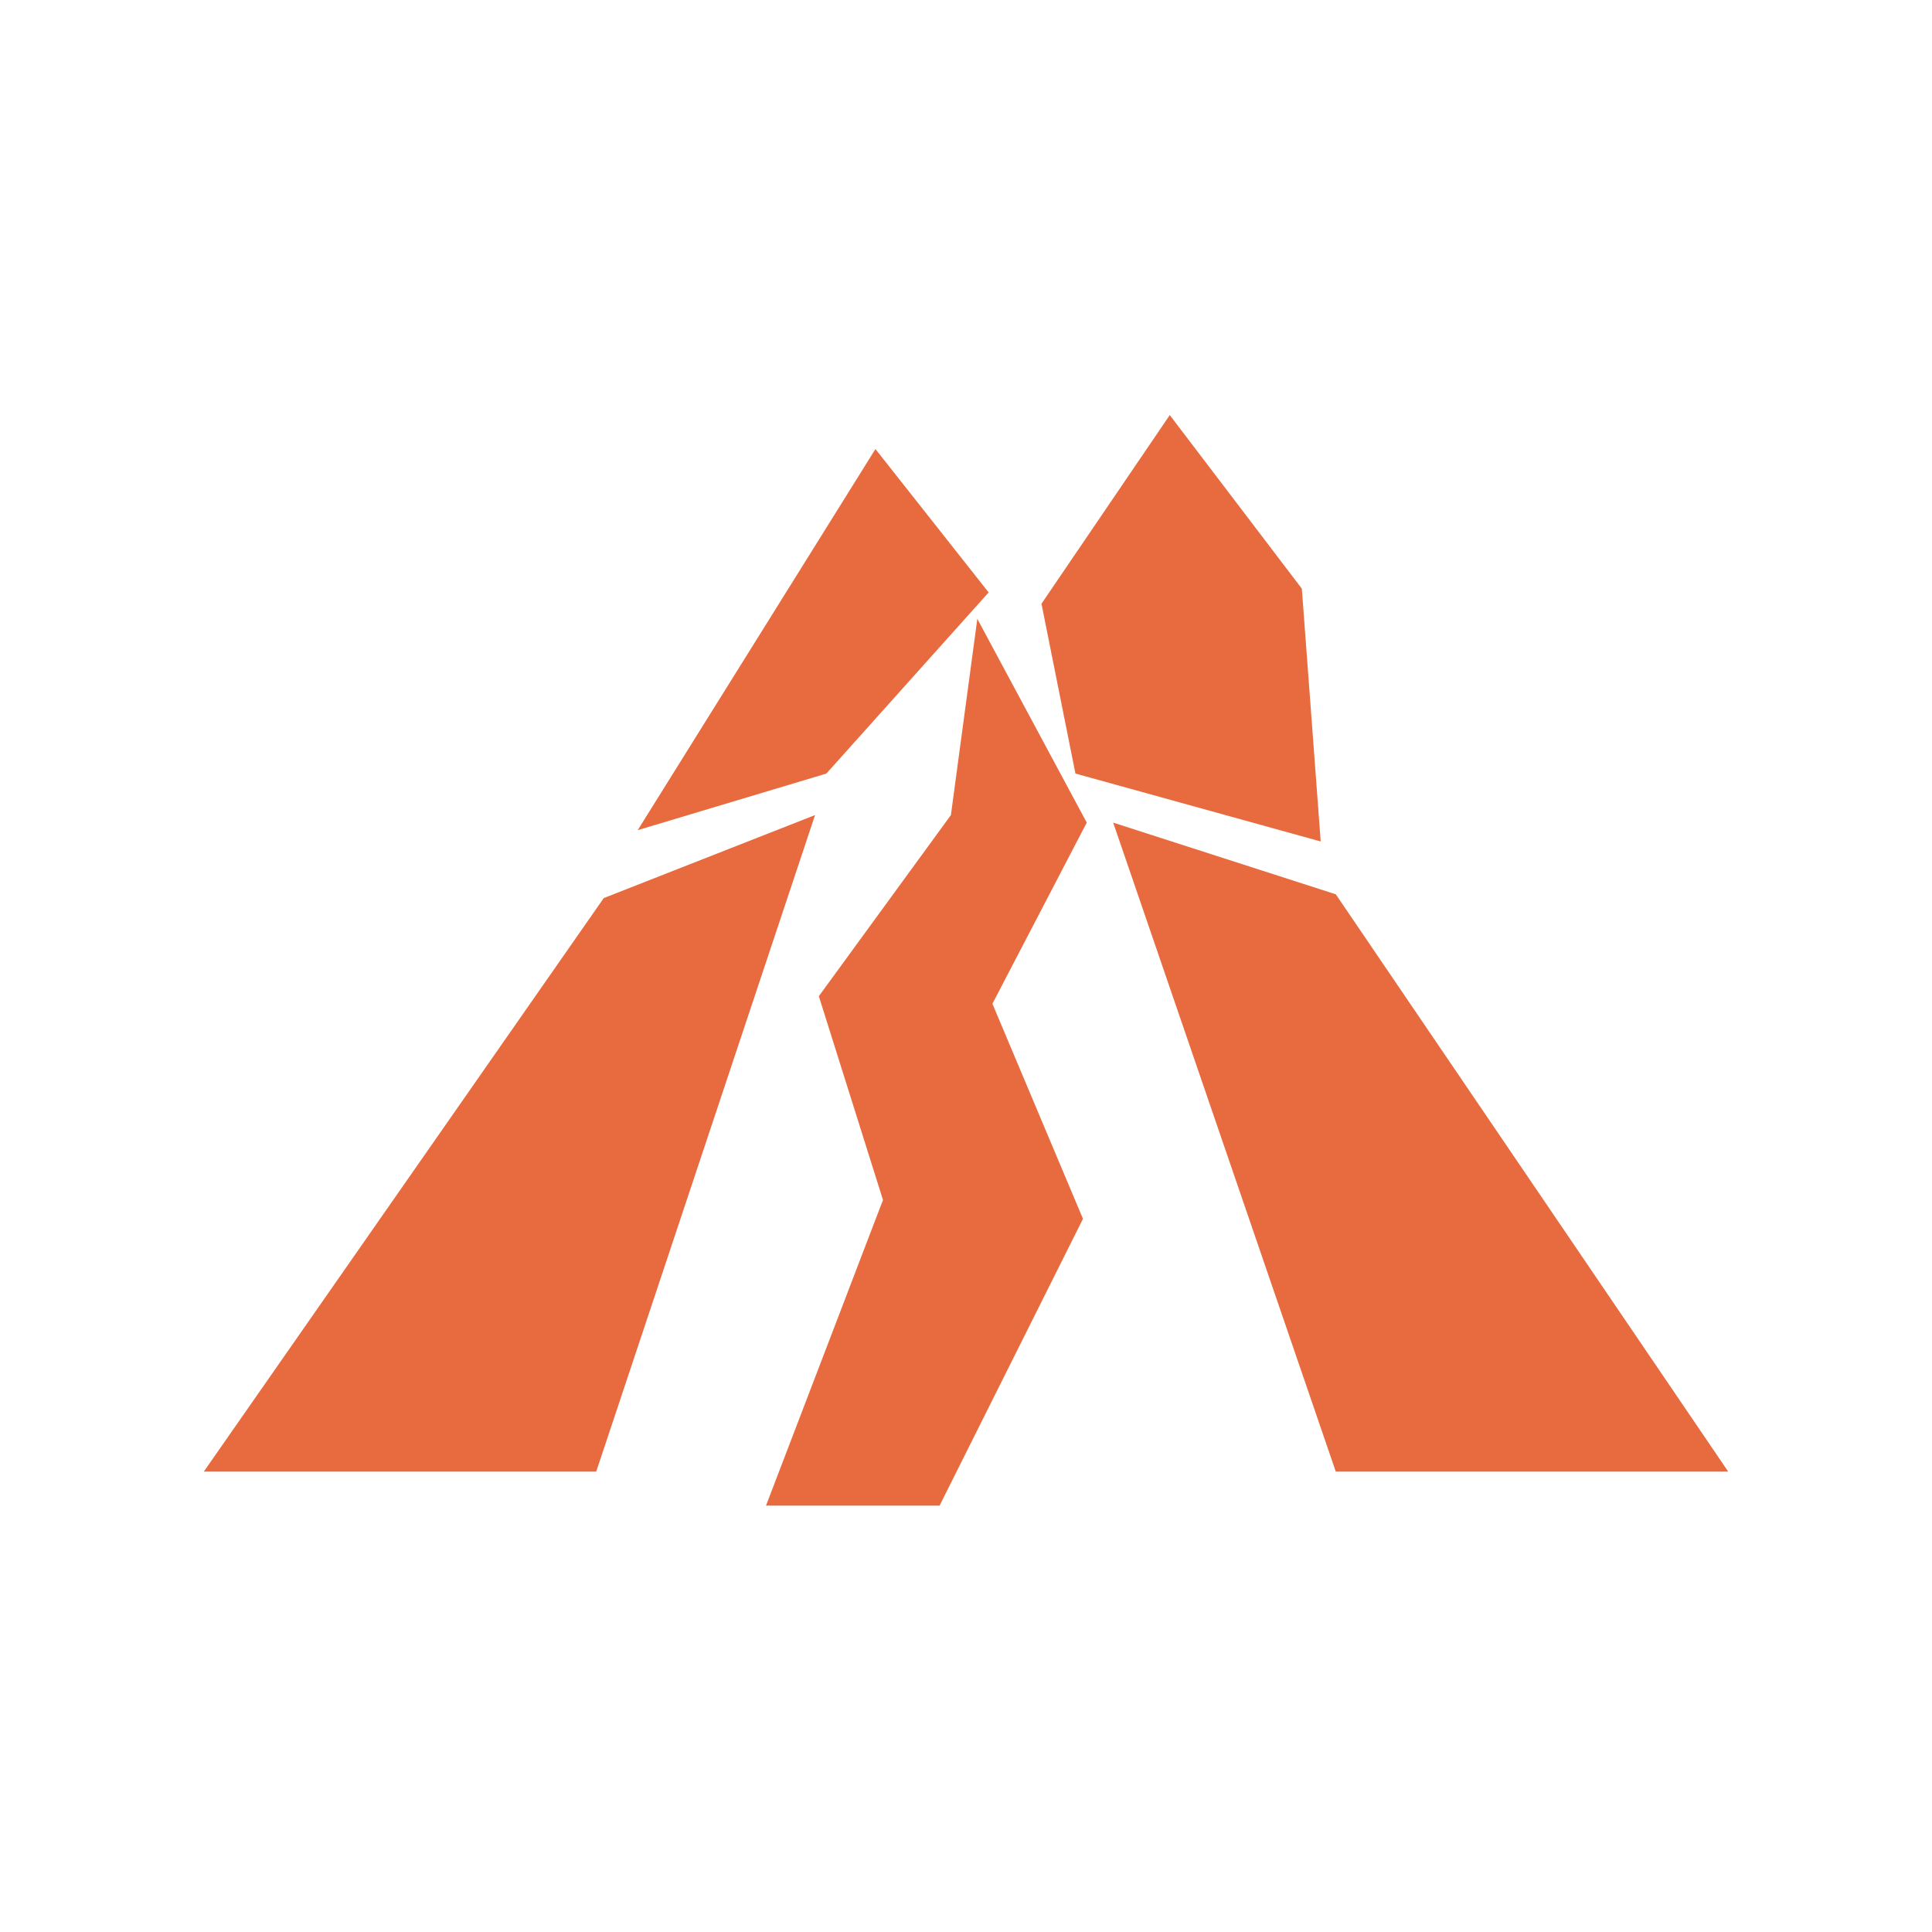
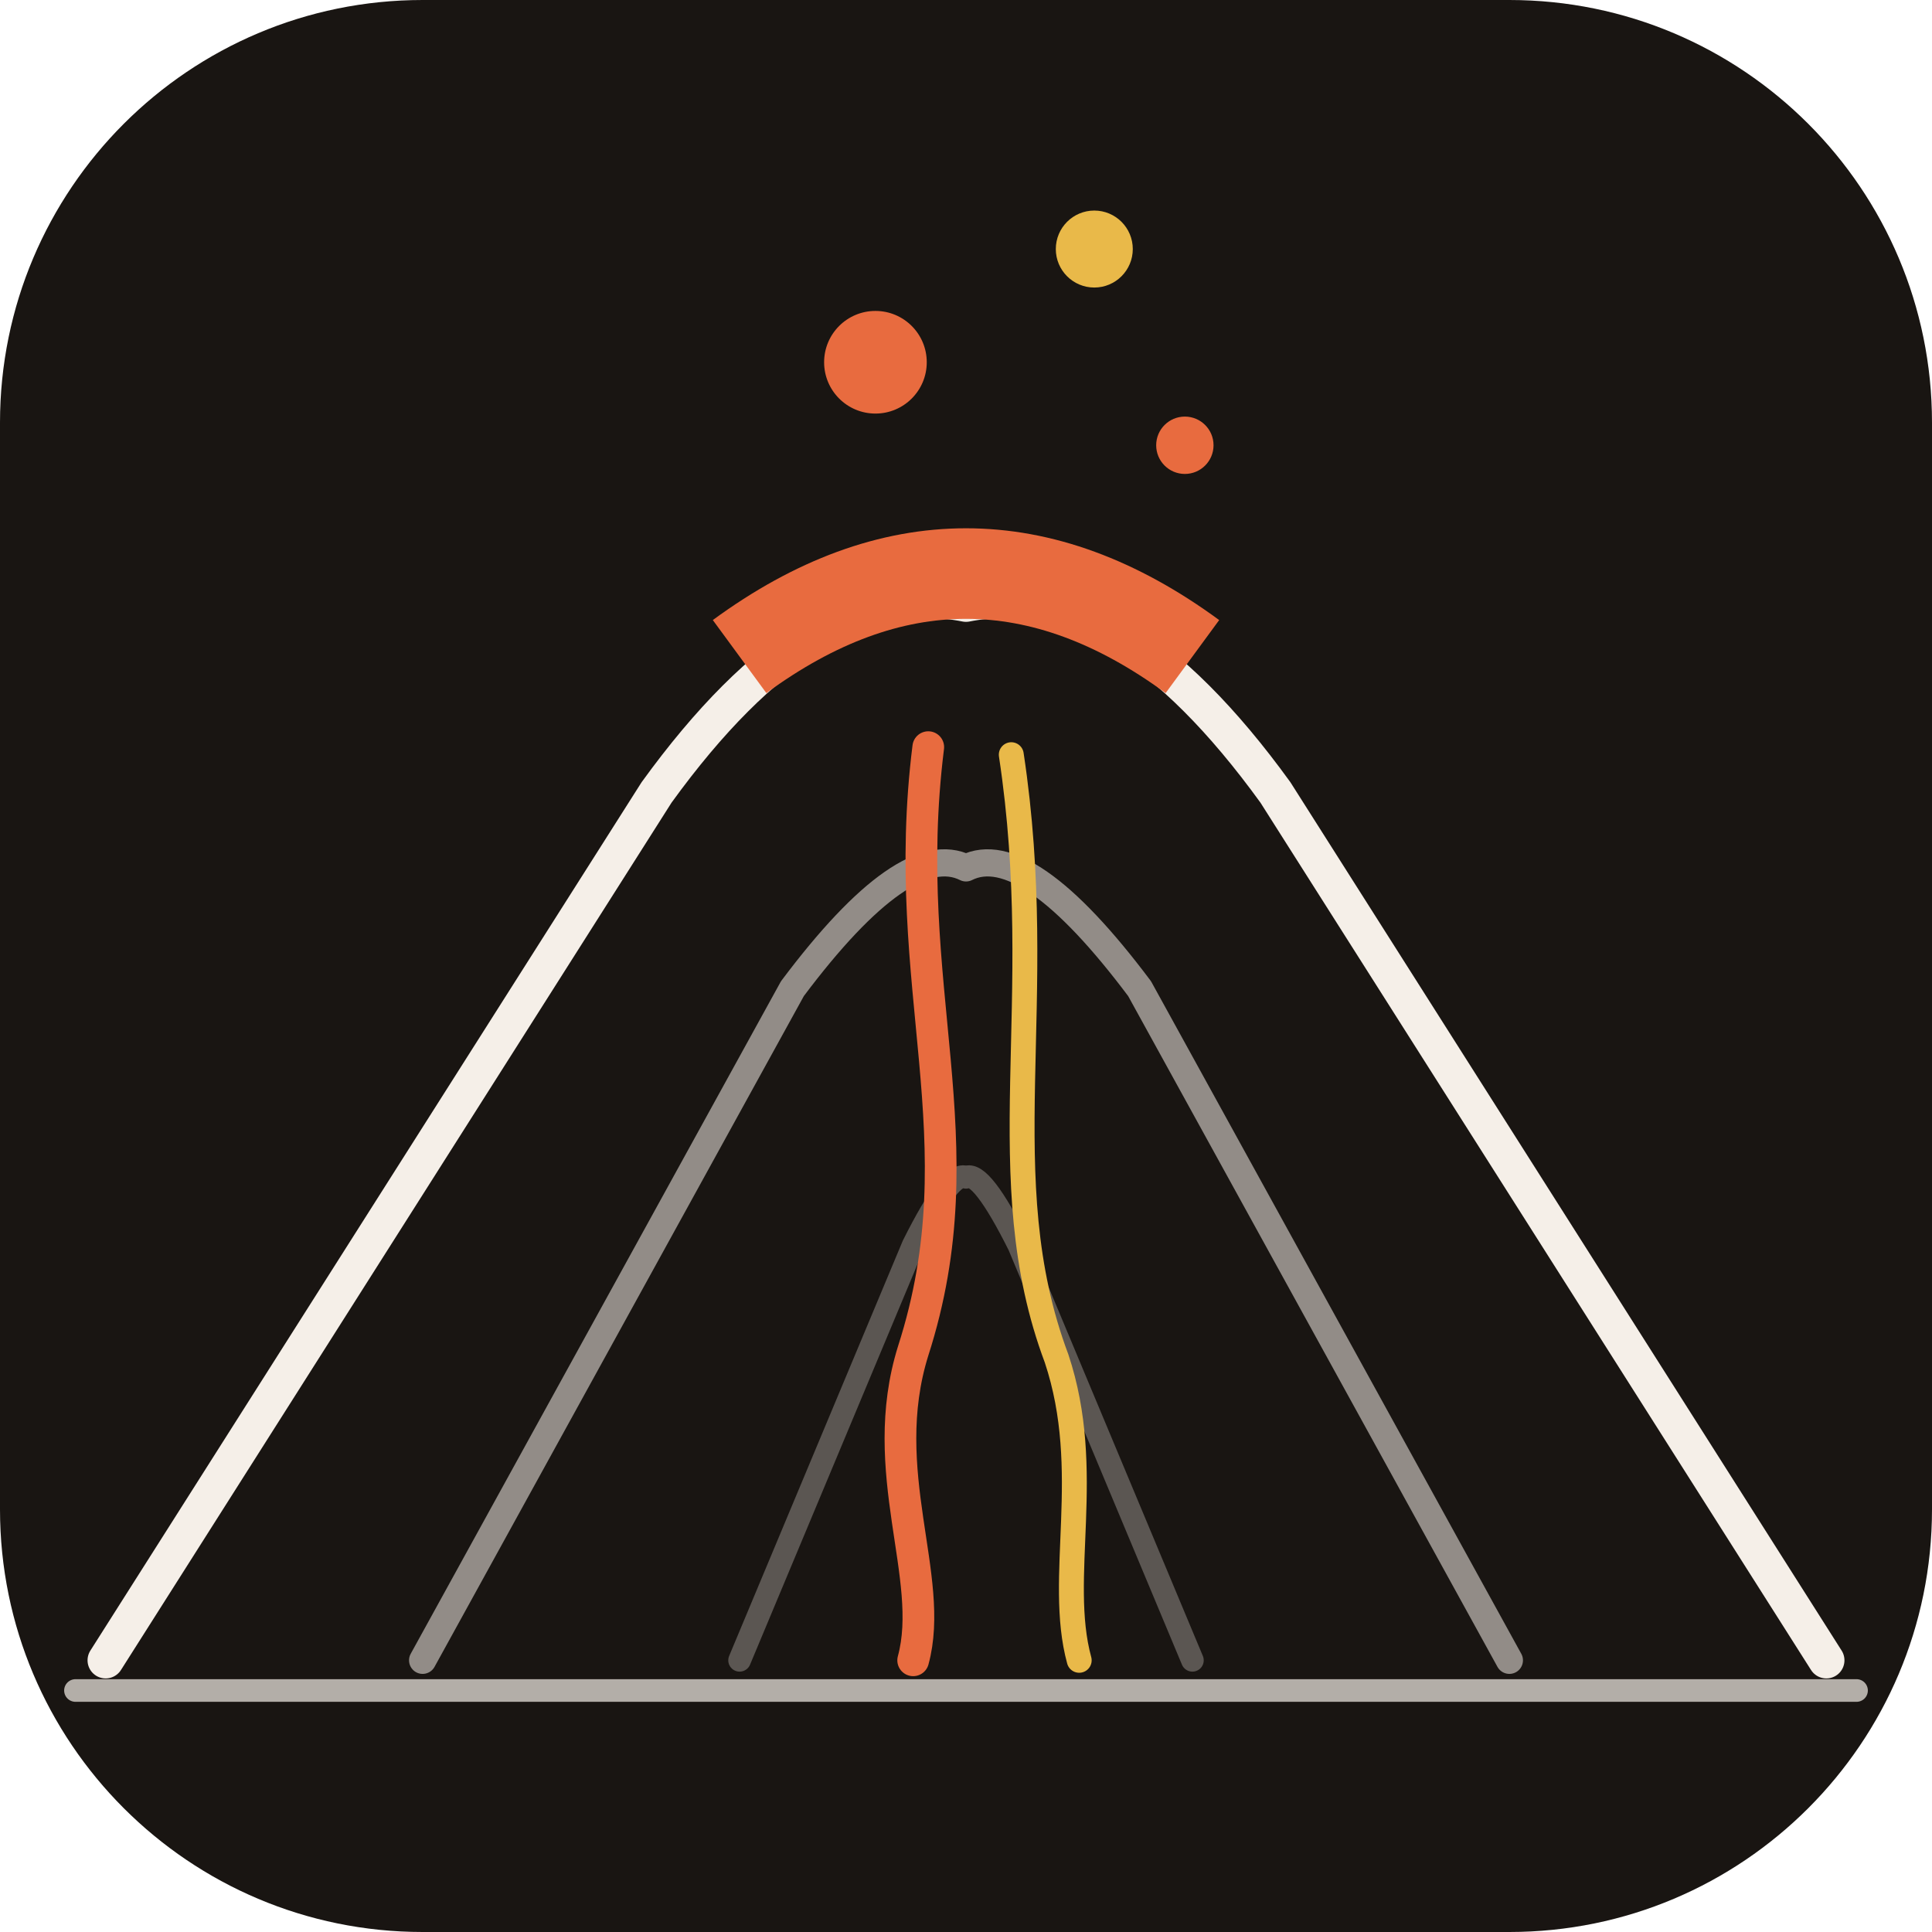
<svg xmlns="http://www.w3.org/2000/svg" viewBox="0 0 512 512" role="img" aria-labelledby="title desc">
-   <g fill="#E86B3F">
-     <path d="M54 390 160 238l56-22-58 174Z" />
-     <path d="m169 220 63-101 30 38-43 48Z" />
-     <path d="m276 160 34-50 35 46 5 67-65-18Z" />
-     <path d="m354 237 104 153H354l-59-172Z" />
-     <path d="m259 164 29 54-25 48 24 57-38 76h-46l31-81-17-54 35-48Z" />
+   <rect width="512" height="512" rx="112" fill="#191512" />
+   <g fill="none" stroke-linecap="round" stroke-linejoin="round">
+     <path d="M28 440 174 210q42-58 82-50 40-8 82 50l146 230" stroke="#F5EFE8" stroke-width="9.6" />
+     <path d="M112 440 210 262q30-40 46-32 16-8 46 32l98 178" stroke="#F5EFE8" stroke-width="7.2" opacity=".55" />
+     <path d="M196 440 242 330q10-20 14-18 4-2 14 18l46 110" stroke="#F5EFE8" stroke-width="6.0" opacity=".3" />
+     <path d="M268 200c10 66-6 112 12 160 10 30 0 58 6 80" stroke="#E9B949" stroke-width="6.6" />
+     <path d="M246 198c-8 64 14 104-4 160-10 32 6 60 0 82" stroke="#E86B3F" stroke-width="8.4" />
+     <path d="M196 174q60-44 120 0" stroke="#E86B3F" stroke-width="24" stroke-linecap="butt" />
+     <path d="M20 448h472" stroke="#F5EFE8" stroke-width="6.0" opacity=".7" />
  </g>
+   <circle cx="232" cy="96" r="13.6" fill="#E86B3F" />
+   <circle cx="290" cy="66" r="10.2" fill="#E9B949" />
+   <circle cx="314" cy="118" r="7.6" fill="#E86B3F" />
</svg>
